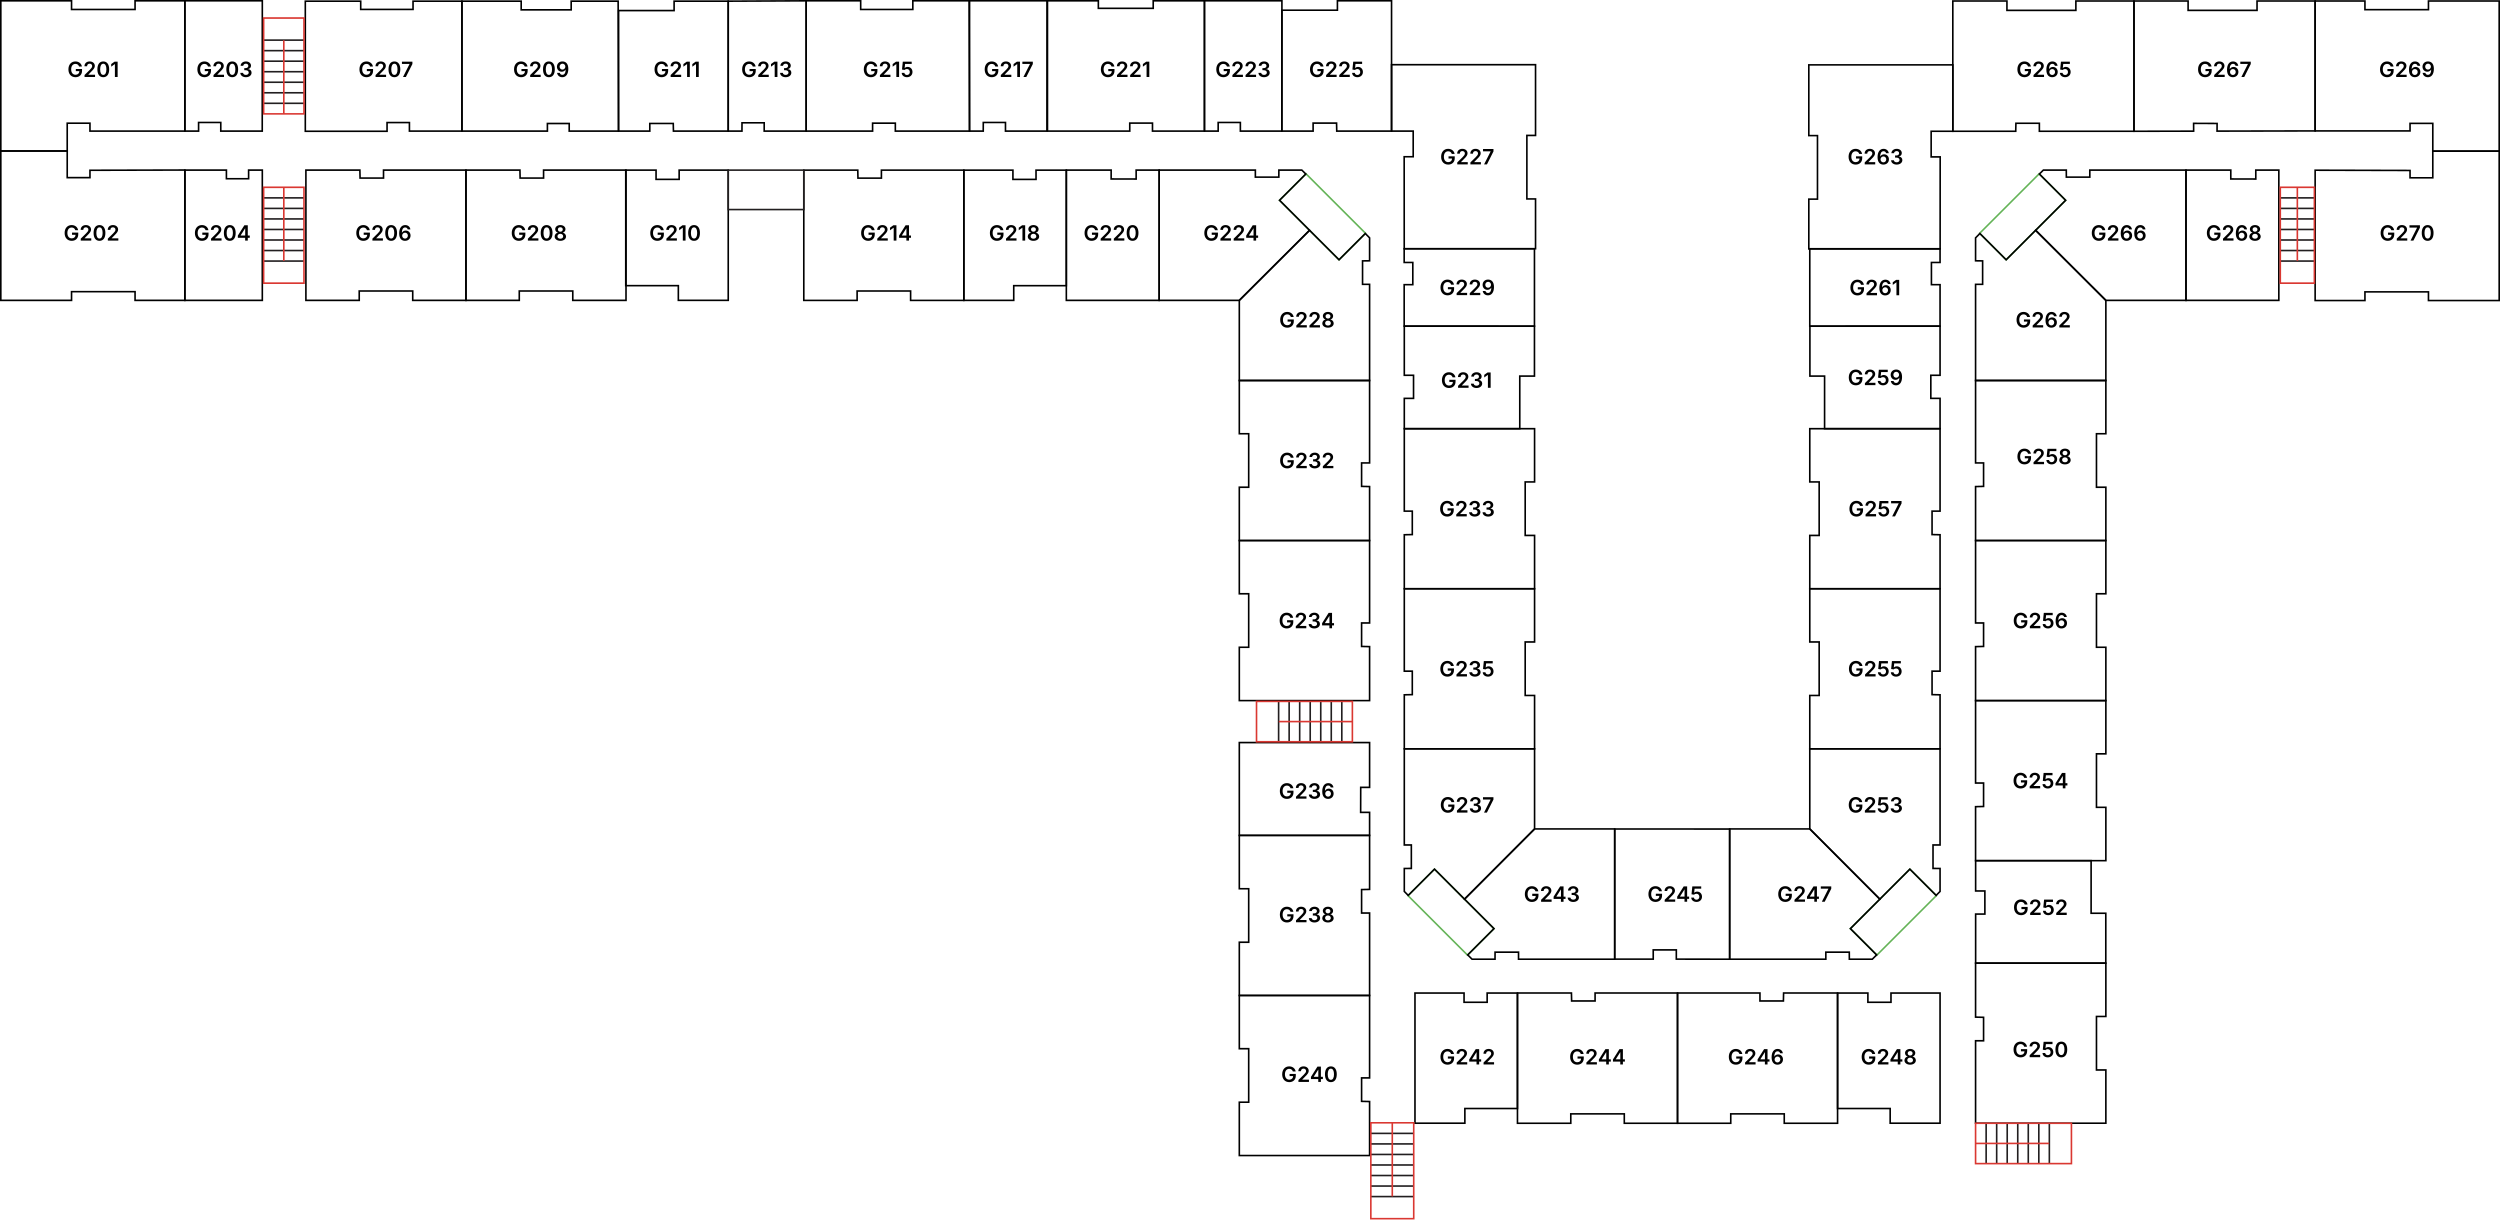
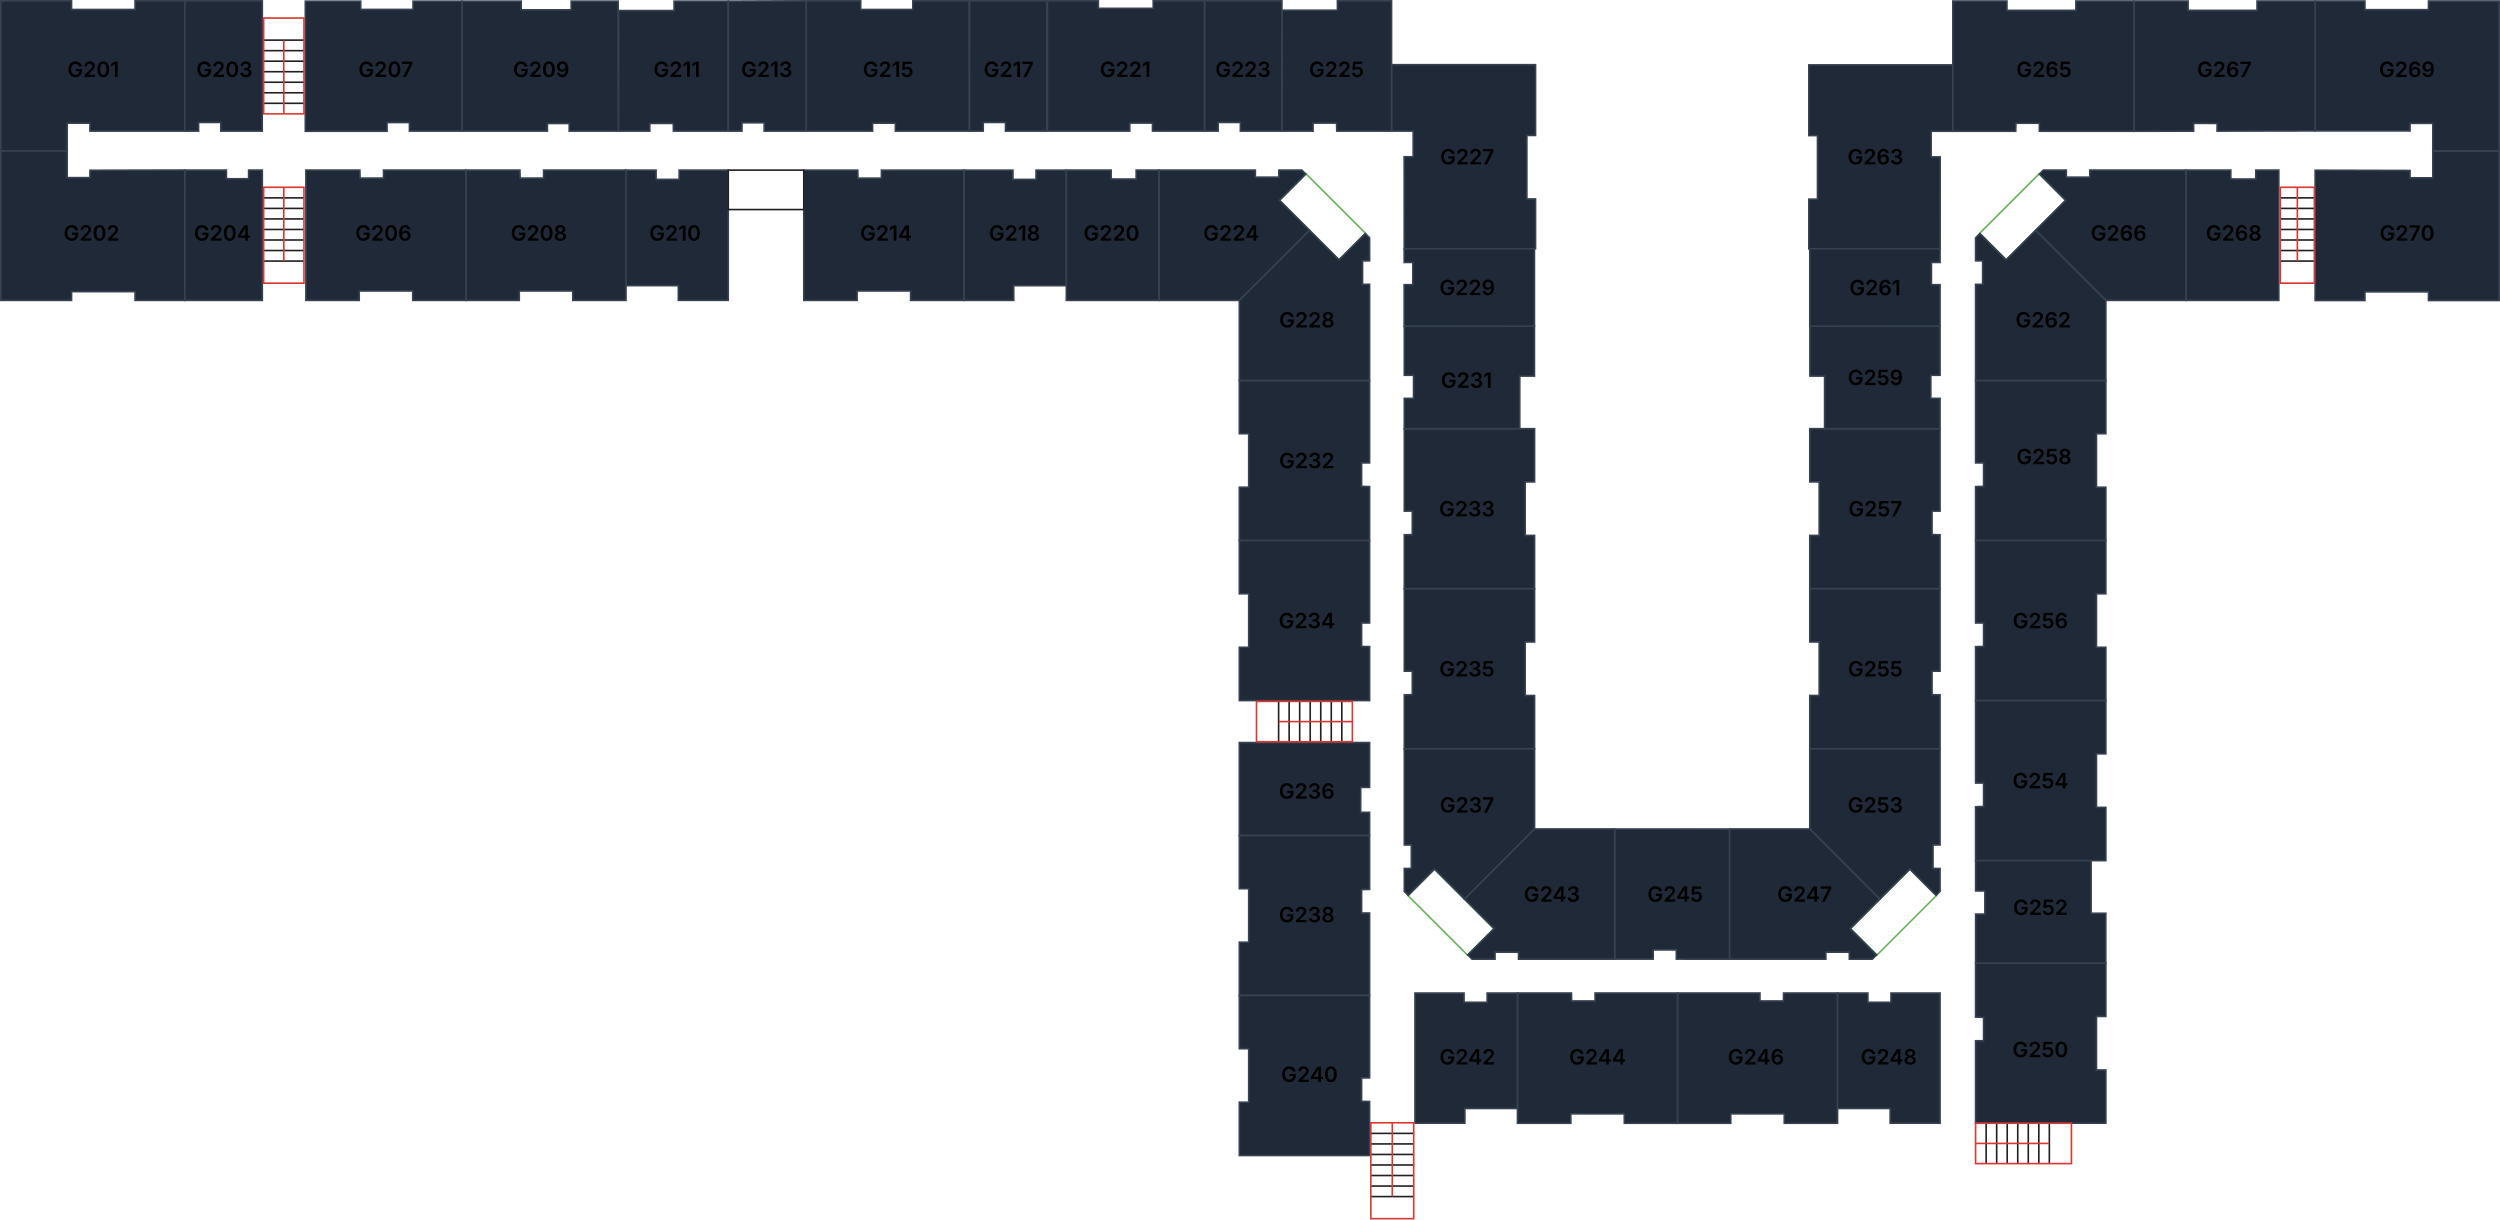
<svg xmlns="http://www.w3.org/2000/svg" id="Layer_1" data-name="Layer 1" viewBox="0 0 3078.84 1501.84">
  <defs>
    <style>
      .cls-1 {
        stroke: #64b357;
      }

      .cls-1, .cls-2, .cls-3, .cls-4 {
        fill: none;
        stroke-miterlimit: 10;
        stroke-width: 2px;
      }

      .cls-2 {
        stroke: #221f20;
      }

      .cls-3 {
        stroke: #da3832;
      }

      .cls-5 {
        font-family: Inter-SemiBold, Inter;
        font-size: 26px;
        font-weight: 600;
      }

      .cls-4 {
        stroke: #000;
      }

      .cls-6 {
        letter-spacing: -.02em;
      }

      .cls-7 {
        letter-spacing: -.02em;
      }
+ 
+       /* App-specific styles */
+       .unit { fill: #1f2937; stroke: #374151; stroke-width: 2; cursor: pointer; transition: all 0.2s; }
+       .unit:hover { fill: #374151; }
+       .unit.selected { fill: #3b82f6; stroke: #60a5fa; }
+       .unit-label { fill: #9ca3af; font-family: sans-serif; font-size: 18px; text-anchor: middle; pointer-events: none; }
    </style>
  </defs>
  <rect class="cls-1" x="1735.14" y="1100.26" width="103.62" height="46.12" transform="translate(1317.69 -934.55) rotate(45)" />
  <polygon id="g-201" class="cls-4 unit" points="227.67 161.45 227.67 1 166.33 1 166.33 11.67 88.11 11.67 88.11 1 1 1 1 185.95 82.78 185.95 82.78 151.72 110.79 151.72 110.79 161.45 227.67 161.45" />
  <polygon id="g-202" class="cls-4 unit" points="227.67 209.4 227.67 369.92 166.33 369.92 166.33 359.22 88.11 359.22 88.11 369.92 1 369.92 1 185.95 82.78 185.95 82.78 218.77 110.79 218.77 110.79 209.7 227.67 209.4" />
  <polygon id="g-269" class="cls-4 unit" points="2851.18 161.23 2851.18 1.23 2912.51 1.23 2912.51 11.9 2990.73 11.9 2990.73 1.23 3077.84 1.23 3077.84 186.17 2996.07 186.17 2996.07 151.94 2968.05 151.94 2968.05 161.23 2851.18 161.23" />
  <polygon id="g-270" class="cls-4 unit" points="2851.18 209.62 2851.18 370.14 2912.51 370.14 2912.51 359.44 2990.73 359.44 2990.73 370.14 3077.84 370.14 3077.84 186.17 2996.07 186.17 2996.07 218.99 2968.05 218.99 2968.05 209.92 2851.18 209.62" />
  <polygon id="g-263" class="cls-4 unit" points="2389.33 306.56 2227.62 306.56 2227.62 245.22 2238.29 245.22 2238.29 167 2227.62 167 2227.62 79.89 2404.96 79.89 2404.96 161.67 2378.29 161.67 2378.29 193.22 2389.4 193.22 2389.33 306.56" />
  <polygon id="g-267" class="cls-4 unit" points="2851.18 1.23 2779.62 1.23 2779.62 12.78 2694.73 12.78 2694.73 1.23 2628.07 1.23 2628.07 161.67 2701.55 161.52 2701.51 151.93 2730.44 152.04 2730.38 161.47 2851.18 161.23 2851.18 1.23" />
  <polygon id="g-265" class="cls-4 unit" points="2628.07 1.23 2556.51 1.23 2556.51 12.78 2471.62 12.78 2471.62 1.23 2404.96 1.23 2404.96 161.67 2482.44 161.67 2482.66 151.82 2511.55 151.82 2511.55 161.67 2628.07 161.67 2628.07 1.23" />
  <polygon id="g-215" class="cls-4 unit" points="1194 161.45 1193.51 1 1124.18 1 1124.18 11.67 1059.96 11.67 1059.96 1 992.85 1 992.85 161.45 1074.63 161.45 1074.63 151.67 1102.64 151.67 1102.64 161.45 1194 161.45" />
  <polygon id="g-209" class="cls-4 unit" points="761.74 161.45 761.27 1.45 703.43 1.45 703.43 12.11 641.86 12.11 641.86 1.45 568.89 1.45 568.89 161.45 674.14 161.45 674.14 152.11 701 152.11 701 161.45 761.74 161.45" />
  <polygon id="g-227" class="cls-4 unit" points="1729.36 306.33 1891.07 306.33 1891.07 245 1880.4 245 1880.4 166.78 1891.07 166.78 1891.07 79.67 1713.74 79.67 1713.74 161.45 1740.4 161.45 1740.4 193 1729.29 193 1729.36 306.33" />
  <polygon id="g-225" class="cls-4 unit" points="1578.72 12.56 1647.07 12.56 1647.07 1 1713.74 1 1713.74 161.45 1646.25 161.45 1646.03 151.6 1617.14 151.6 1617.14 161.45 1578.62 161.45 1578.72 12.56" />
  <polygon id="g-211" class="cls-4 unit" points="761.83 13 830.18 13 830.18 1.45 896.85 1.45 896.85 161.45 829.36 161.45 829.14 152.04 800.25 152.04 800.25 161.45 761.74 161.45 761.83 13" />
  <polygon id="g-233" class="cls-4 unit" points="1889.88 527.95 1889.88 593.5 1878.33 593.5 1878.33 659.39 1889.88 659.39 1889.88 725.06 1729.44 725.06 1729.44 658.57 1739.29 658.35 1739.29 629.46 1729.44 629.46 1729.44 527.95 1889.88 527.95" />
  <polygon id="g-235" class="cls-4 unit" points="1889.88 725.06 1889.88 790.61 1878.33 790.61 1878.33 856.5 1889.88 856.5 1889.88 922.17 1729.44 922.17 1729.44 855.68 1739.29 855.46 1739.29 826.57 1729.44 826.57 1729.44 725.06 1889.88 725.06" />
  <polygon id="g-231" class="cls-4 unit" points="1889.74 401.72 1729.44 401.72 1729.44 462.17 1740.82 462.17 1740.82 490.61 1729.44 490.61 1729.44 527.95 1871.65 527.95 1871.65 463.17 1889.74 463.17 1889.74 401.72" />
  <polygon id="g-218" class="cls-4 unit" points="1187.01 369.92 1187.01 209.55 1247.45 209.55 1247.45 220.93 1275.9 220.93 1275.9 209.55 1313.23 209.55 1313.23 351.82 1248.45 351.82 1248.45 369.92 1187.01 369.92" />
  <polygon id="g-210" class="cls-4 unit" points="896.85 369.88 896.85 209.51 836.4 209.51 836.4 220.89 807.96 220.89 807.96 209.51 770.63 209.51 770.63 351.79 835.4 351.79 835.4 369.88 896.85 369.88" />
  <polygon id="g-245" class="cls-4 unit" points="1988.56 1020.92 1988.56 1181.22 2036.01 1181.22 2036.01 1169.84 2064.45 1169.84 2064.45 1181.22 2130.13 1181.29 2130.13 1020.99 1988.56 1020.92" />
  <polygon id="g-257" class="cls-4 unit" points="2228.81 527.95 2228.81 593.5 2240.37 593.5 2240.37 659.39 2228.81 659.39 2228.81 725.06 2389.25 725.06 2389.25 658.57 2379.4 658.35 2379.4 629.46 2389.25 629.46 2389.25 527.95 2228.81 527.95" />
  <polygon id="g-255" class="cls-4 unit" points="2228.81 725.06 2228.81 790.61 2240.37 790.61 2240.37 856.5 2228.81 856.5 2228.81 922.17 2389.25 922.17 2389.25 855.68 2379.4 855.46 2379.4 826.57 2389.25 826.57 2389.25 725.06 2228.81 725.06" />
  <polygon id="g-258" class="cls-4 unit" points="2593.44 468.6 2593.44 534.15 2581.88 534.15 2581.88 600.04 2593.44 600.04 2593.44 665.71 2432.99 665.71 2432.99 599.23 2442.84 599 2442.84 570.11 2432.99 570.11 2432.99 468.6 2593.44 468.6" />
  <polygon id="g-256" class="cls-4 unit" points="2593.44 665.71 2593.44 731.26 2581.88 731.26 2581.88 797.15 2593.44 797.15 2593.44 862.82 2432.99 862.82 2432.99 796.34 2442.84 796.11 2442.84 767.22 2432.99 767.22 2432.99 665.71 2593.44 665.71" />
  <polygon id="g-232" class="cls-4 unit" points="1526.26 468.6 1526.26 534.15 1537.81 534.15 1537.81 600.04 1526.26 600.04 1526.26 665.71 1686.7 665.71 1686.7 599.23 1676.85 599 1676.85 570.11 1686.7 570.11 1686.7 468.6 1526.26 468.6" />
  <polygon id="g-214" class="cls-4 unit" points="1187.01 369.96 1121.45 369.96 1121.45 358.4 1055.57 358.4 1055.57 369.96 989.9 369.96 989.9 209.51 1056.38 209.51 1056.6 219.36 1085.49 219.36 1085.49 209.51 1187.01 209.51 1187.01 369.96" />
  <polygon id="g-208" class="cls-4 unit" points="770.95 369.92 705.39 369.92 705.39 358.36 639.51 358.36 639.51 369.92 573.84 369.92 573.84 209.47 640.32 209.47 640.54 219.32 669.43 219.32 669.43 209.47 770.95 209.47 770.95 369.92" />
  <polygon id="g-206" class="cls-4 unit" points="573.84 369.92 508.28 369.92 508.28 358.36 442.4 358.36 442.4 369.92 376.73 369.92 376.73 209.47 443.21 209.47 443.43 219.32 472.32 219.32 472.32 209.47 573.84 209.47 573.84 369.92" />
  <polygon id="g-234" class="cls-4 unit" points="1526.26 665.71 1526.26 731.26 1537.81 731.26 1537.81 797.15 1526.26 797.15 1526.26 862.82 1686.7 862.82 1686.7 796.34 1676.85 796.11 1676.85 767.22 1686.7 767.22 1686.7 665.71 1526.26 665.71" />
  <polygon id="g-238" class="cls-4 unit" points="1526.26 1225.95 1526.26 1160.39 1537.81 1160.39 1537.81 1094.5 1526.26 1094.5 1526.26 1028.84 1686.7 1028.84 1686.7 1095.32 1676.85 1095.54 1676.85 1124.43 1686.7 1124.43 1686.7 1225.95 1526.26 1225.95" />
  <polygon id="g-240" class="cls-4 unit" points="1526.26 1225.95 1526.26 1291.5 1537.81 1291.5 1537.81 1357.39 1526.26 1357.39 1526.26 1423.06 1686.7 1423.06 1686.7 1356.58 1676.85 1356.35 1676.85 1327.47 1686.7 1327.47 1686.7 1225.95 1526.26 1225.95" />
  <polygon id="g-254" class="cls-4 unit" points="2593.44 862.82 2593.44 928.37 2581.88 928.37 2581.88 994.26 2593.44 994.26 2593.44 1059.93 2432.99 1059.93 2432.99 993.45 2442.84 993.22 2442.84 964.34 2432.99 964.34 2432.99 862.82 2593.44 862.82" />
  <polygon id="g-250" class="cls-4 unit" points="2593.44 1383.26 2593.44 1317.71 2581.88 1317.71 2581.88 1251.82 2593.44 1251.82 2593.44 1186.15 2432.99 1186.15 2432.99 1252.63 2442.84 1252.86 2442.84 1281.75 2432.99 1281.75 2432.99 1383.26 2593.44 1383.26" />
  <polygon id="g-246" class="cls-4 unit" points="2065.92 1383.34 2131.48 1383.34 2131.48 1371.78 2197.37 1371.78 2197.37 1383.34 2263.03 1383.34 2263.03 1222.89 2196.55 1222.89 2196.33 1232.74 2167.44 1232.74 2167.44 1222.89 2065.92 1222.89 2065.92 1383.34" />
  <polygon id="g-244" class="cls-4 unit" points="2065.92 1383.34 2000.37 1383.34 2000.37 1371.78 1934.48 1371.78 1934.48 1383.34 1868.81 1383.34 1868.81 1222.89 1935.29 1222.89 1935.52 1232.74 1964.4 1232.74 1964.4 1222.89 2065.92 1222.89 2065.92 1383.34" />
  <polygon id="g-259" class="cls-4 unit" points="2228.96 401.72 2389.25 401.72 2389.25 462.17 2377.88 462.17 2377.88 490.61 2389.25 490.61 2389.25 527.95 2247.04 527.95 2247.04 463.17 2228.96 463.17 2228.96 401.72" />
  <polygon id="g-252" class="cls-4 unit" points="2593.36 1186.15 2433.07 1186.15 2433.07 1125.71 2444.44 1125.71 2444.44 1097.26 2433.07 1097.26 2433.07 1059.93 2575.28 1059.93 2575.28 1124.71 2593.36 1124.71 2593.36 1186.15" />
  <polygon id="g-248" class="cls-4 unit" points="2389.25 1383.26 2389.25 1222.97 2328.81 1222.97 2328.81 1234.34 2300.37 1234.34 2300.37 1222.97 2263.03 1222.97 2263.03 1365.17 2327.81 1365.17 2327.81 1383.26 2389.25 1383.26" />
  <polygon id="g-242" class="cls-4 unit" points="1742.59 1383.26 1742.59 1222.97 1803.03 1222.97 1803.03 1234.34 1831.48 1234.34 1831.48 1222.97 1868.81 1222.97 1868.81 1365.17 1804.03 1365.17 1804.03 1383.26 1742.59 1383.26" />
  <polygon id="g-268" class="cls-4 unit" points="2806.46 209.47 2778.09 209.47 2778.09 220.48 2747.3 220.41 2747.3 209.47 2692.12 209.47 2692.12 369.92 2806.46 369.92 2806.46 209.47" />
  <polygon id="g-220" class="cls-4 unit" points="1427.58 209.47 1399.21 209.47 1399.21 220.48 1368.42 220.41 1368.42 209.47 1313.23 209.47 1313.23 369.92 1427.58 369.92 1427.58 209.47" />
  <polygon id="g-236" class="cls-4 unit" points="1686.7 1028.84 1686.7 1000.47 1675.69 1000.47 1675.77 969.68 1686.7 969.68 1686.7 914.49 1526.26 914.49 1526.26 1028.84 1686.7 1028.84" />
  <polygon id="g-223" class="cls-4 unit" points="1578.72 12.56 1578.72 1 1483.33 1 1483.33 161.45 1500.22 161.45 1500.22 150.82 1527.55 150.82 1527.55 161.45 1578.62 161.45 1578.72 12.56" />
  <polygon id="g-229" class="cls-4 unit" points="1878.18 401.72 1889.74 401.72 1889.74 306.33 1729.29 306.33 1729.29 323.22 1739.92 323.22 1739.92 350.56 1729.29 350.56 1729.29 401.63 1878.18 401.72" />
  <polygon id="g-261" class="cls-4 unit" points="2240.37 401.72 2228.81 401.72 2228.81 306.33 2389.25 306.33 2389.25 323.22 2378.62 323.22 2378.62 350.56 2389.25 350.56 2389.25 401.63 2240.37 401.72" />
  <polygon id="g-203" class="cls-4 unit" points="323.05 12.56 323.05 1 227.67 1 227.67 161.45 244.56 161.45 244.56 150.82 271.89 150.82 271.89 161.45 322.96 161.45 323.05 12.56" />
  <polygon id="g-204" class="cls-4 unit" points="227.67 358.36 227.67 369.92 323.05 369.92 323.05 209.47 306.17 209.47 306.17 220.1 278.83 220.1 278.83 209.47 227.76 209.47 227.67 358.36" />
  <polygon id="g-217" class="cls-4 unit" points="1289.45 12.56 1289.45 1 1194.06 1 1194 161.45 1210.89 161.45 1210.95 150.82 1238.28 150.82 1238.28 161.45 1289.36 161.45 1289.45 12.56" />
  <polygon id="g-213" class="cls-4 unit" points="992.85 1 896.85 1.45 896.85 161.45 913.74 161.45 913.8 151.23 941.13 151.23 941.13 161.45 992.85 161.45 992.85 1" />
  <polygon id="g-221" class="cls-4 unit" points="1483.33 161.45 1419.33 161.45 1419.33 151.6 1391.33 151.6 1391.33 161.45 1290 161.45 1290 1 1352.66 1 1352.66 10.26 1420.22 10.26 1420.22 1 1483.33 1 1483.33 161.45" />
  <polygon id="g-207" class="cls-4 unit" points="568.89 161.45 504.22 161.45 504.22 150.93 476.67 150.93 476.67 161.67 376 161.67 376 1.45 444.22 1.45 444.22 11.6 508.67 11.6 508.67 1.45 568.89 1.45 568.89 161.45" />
  <polygon id="g-237" class="cls-4 unit" points="1729.44 922.17 1729.44 1040.61 1738.11 1040.61 1738.11 1069.5 1729.44 1069.56 1729.44 1097.84 1734.28 1102.72 1766.63 1070.38 1803.59 1107.34 1889.88 1020.74 1889.88 922.17 1729.44 922.17" />
  <polygon id="g-243" class="cls-4 unit" points="1988.56 1181.29 1870.12 1181.29 1870.12 1172.62 1841.23 1172.62 1841.17 1181.29 1812.89 1181.29 1807.55 1176 1839.9 1143.65 1803.59 1107.34 1889.99 1020.85 1988.56 1020.85 1988.56 1181.29" />
  <rect class="cls-1" x="2279.93" y="1100.26" width="103.62" height="46.12" transform="translate(4774.83 268.84) rotate(135)" />
  <polygon id="g-253" class="cls-4 unit" points="2389.25 922.17 2389.25 1040.61 2380.58 1040.61 2380.58 1069.5 2389.25 1069.56 2389.25 1097.84 2384.41 1102.72 2352.07 1070.38 2315.1 1107.34 2228.81 1020.74 2228.81 922.17 2389.25 922.17" />
  <polygon id="g-247" class="cls-4 unit" points="2130.13 1181.29 2248.58 1181.29 2248.58 1172.62 2277.46 1172.62 2277.53 1181.29 2305.8 1181.29 2311.14 1176 2278.8 1143.65 2315.1 1107.34 2228.71 1020.85 2130.13 1020.85 2130.13 1181.29" />
  <rect class="cls-1" x="1576.92" y="243.93" width="103.62" height="46.12" transform="translate(665.83 -1073.49) rotate(45)" />
  <polygon id="g-224" class="cls-4 unit" points="1427.58 209.47 1546.02 209.47 1546.02 218.15 1574.91 218.15 1574.97 209.47 1603.25 209.47 1608.13 214.32 1575.79 246.66 1612.75 283.63 1526.15 369.92 1427.58 369.92 1427.58 209.47" />
  <polygon id="g-228" class="cls-4 unit" points="1686.7 468.6 1686.7 350.15 1678.03 350.15 1678.03 321.26 1686.7 321.2 1686.7 292.93 1681.41 287.58 1649.06 319.93 1612.75 283.63 1526.26 370.02 1526.26 468.6 1686.7 468.6" />
  <rect class="cls-1" x="2439.15" y="243.93" width="103.62" height="46.12" transform="translate(4441.13 -1305.6) rotate(135)" />
  <polygon id="g-266" class="cls-4 unit" points="2692.12 209.47 2573.67 209.47 2573.67 218.15 2544.78 218.15 2544.72 209.47 2516.45 209.47 2511.56 214.32 2543.91 246.66 2506.94 283.63 2593.54 369.92 2692.12 369.92 2692.12 209.47" />
  <polygon id="g-262" class="cls-4 unit" points="2432.99 468.6 2432.99 350.15 2441.67 350.15 2441.67 321.26 2432.99 321.2 2432.99 292.93 2438.29 287.58 2470.64 319.93 2506.94 283.63 2593.44 370.02 2593.44 468.6 2432.99 468.6" />
  <text class="cls-5" transform="translate(441.35 94.84)">
    <tspan x="0" y="0">G2</tspan>
    <tspan class="cls-6" x="35.79" y="0">0</tspan>
    <tspan x="52.61" y="0">7</tspan>
  </text>
  <text class="cls-5" transform="translate(437.46 296.35)">
    <tspan x="0" y="0">G206</tspan>
  </text>
  <text class="cls-5" transform="translate(631.75 94.84)">
    <tspan x="0" y="0">G209</tspan>
  </text>
  <text class="cls-5" transform="translate(628.93 296.35)">
    <tspan x="0" y="0">G208</tspan>
  </text>
  <text class="cls-5" transform="translate(804.76 94.84)">
    <tspan x="0" y="0">G211</tspan>
  </text>
  <text class="cls-5" transform="translate(799.5 296.35)">
    <tspan x="0" y="0">G210</tspan>
  </text>
  <text class="cls-5" transform="translate(1062.48 94.84)">
    <tspan x="0" y="0">G215</tspan>
  </text>
  <text class="cls-5" transform="translate(1059.2 296.35)">
    <tspan x="0" y="0">G214</tspan>
  </text>
  <text class="cls-5" transform="translate(1211.37 94.84)">
    <tspan x="0" y="0">G217</tspan>
  </text>
  <text class="cls-5" transform="translate(1217.76 296.35)">
    <tspan x="0" y="0">G218</tspan>
  </text>
  <text class="cls-5" transform="translate(1354.44 94.84)">
    <tspan x="0" y="0">G221</tspan>
  </text>
  <text class="cls-5" transform="translate(1496.58 94.84)">
    <tspan x="0" y="0">G223</tspan>
  </text>
  <text class="cls-5" transform="translate(1611.99 94.84)">
    <tspan x="0" y="0">G225</tspan>
  </text>
  <text class="cls-5" transform="translate(1773.48 202.46)">
    <tspan x="0" y="0">G227</tspan>
  </text>
  <text class="cls-5" transform="translate(1772.69 363.48)">
    <tspan x="0" y="0">G229</tspan>
  </text>
  <text class="cls-5" transform="translate(1575.28 403.3)">
    <tspan x="0" y="0">G228</tspan>
  </text>
  <text class="cls-5" transform="translate(1774.47 477.6)">
    <tspan x="0" y="0">G231</tspan>
  </text>
  <text class="cls-5" transform="translate(1772.25 635.96)">
    <tspan x="0" y="0">G233</tspan>
  </text>
  <text class="cls-5" transform="translate(1574.63 773.72)">
    <tspan x="0" y="0">G234</tspan>
  </text>
  <text class="cls-5" transform="translate(1574.86 983.62)">
    <tspan x="0" y="0">G236</tspan>
  </text>
  <text class="cls-5" transform="translate(1773.09 1000.71)">
    <tspan x="0" y="0">G237</tspan>
  </text>
  <text class="cls-5" transform="translate(1876.58 1110.56)">
    <tspan x="0" y="0">G</tspan>
    <tspan class="cls-7" x="19.63" y="0">2</tspan>
    <tspan x="35.38" y="0">43</tspan>
  </text>
  <text class="cls-5" transform="translate(2028.78 1110.52)">
    <tspan x="0" y="0">G</tspan>
    <tspan class="cls-7" x="19.63" y="0">2</tspan>
    <tspan x="35.38" y="0">45</tspan>
  </text>
  <text class="cls-5" transform="translate(2188.64 1110.52)">
    <tspan x="0" y="0">G</tspan>
    <tspan class="cls-7" x="19.63" y="0">2</tspan>
    <tspan x="35.38" y="0">47</tspan>
  </text>
  <text class="cls-5" transform="translate(2275.48 1000.71)">
    <tspan x="0" y="0">G253</tspan>
  </text>
  <text class="cls-5" transform="translate(1574.89 1135.83)">
    <tspan x="0" y="0">G238</tspan>
  </text>
  <text class="cls-5" transform="translate(1577.74 1332.45)">
    <tspan x="0" y="0">G</tspan>
    <tspan class="cls-7" x="19.63" y="0">2</tspan>
    <tspan x="35.38" y="0">40</tspan>
  </text>
  <text class="cls-5" transform="translate(1772.66 1310.95)">
    <tspan x="0" y="0">G</tspan>
    <tspan class="cls-7" x="19.63" y="0">2</tspan>
    <tspan x="35.38" y="0">42</tspan>
  </text>
  <text class="cls-5" transform="translate(1932.36 1310.95)">
    <tspan x="0" y="0">G</tspan>
    <tspan class="cls-7" x="19.63" y="0">2</tspan>
    <tspan x="35.38" y="0">44</tspan>
  </text>
  <text class="cls-5" transform="translate(2127.79 1310.95)">
    <tspan x="0" y="0">G</tspan>
    <tspan class="cls-7" x="19.63" y="0">2</tspan>
    <tspan x="35.38" y="0">46</tspan>
  </text>
  <text class="cls-5" transform="translate(2291.4 1310.95)">
    <tspan x="0" y="0">G</tspan>
    <tspan class="cls-7" x="19.63" y="0">2</tspan>
    <tspan x="35.38" y="0">48</tspan>
  </text>
  <text class="cls-5" transform="translate(2478.43 1301.95)">
    <tspan x="0" y="0">G250</tspan>
  </text>
  <text class="cls-5" transform="translate(2479.02 1126.83)">
    <tspan x="0" y="0">G252</tspan>
  </text>
  <text class="cls-5" transform="translate(2478.44 970.83)">
    <tspan x="0" y="0">G254</tspan>
  </text>
  <text class="cls-5" transform="translate(2478.67 773.72)">
    <tspan x="0" y="0">G256</tspan>
  </text>
  <text class="cls-5" transform="translate(2483.19 571.67)">
    <tspan x="0" y="0">G258</tspan>
  </text>
  <text class="cls-5" transform="translate(2482.12 403.3)">
    <tspan x="0" y="0">G262</tspan>
  </text>
  <text class="cls-5" transform="translate(2275.73 833.07)">
    <tspan x="0" y="0">G255</tspan>
  </text>
  <text class="cls-5" transform="translate(2276.32 635.96)">
    <tspan x="0" y="0">G257</tspan>
  </text>
  <text class="cls-5" transform="translate(2275.53 474.29)">
    <tspan x="0" y="0">G259</tspan>
  </text>
  <text class="cls-5" transform="translate(2277.5 363.59)">
    <tspan x="0" y="0">G261</tspan>
  </text>
  <text class="cls-5" transform="translate(2275.28 202.46)">
    <tspan x="0" y="0">G263</tspan>
  </text>
  <text class="cls-5" transform="translate(2483.17 94.84)">
    <tspan x="0" y="0">G265</tspan>
  </text>
  <text class="cls-5" transform="translate(2705.67 94.84)">
    <tspan x="0" y="0">G267</tspan>
  </text>
  <text class="cls-5" transform="translate(2929.77 94.84)">
    <tspan x="0" y="0">G269</tspan>
  </text>
  <text class="cls-5" transform="translate(2930.52 296.35)">
    <tspan x="0" y="0">G2</tspan>
    <tspan class="cls-7" x="35.79" y="0">7</tspan>
    <tspan x="50.64" y="0">0</tspan>
  </text>
  <text class="cls-5" transform="translate(2716.51 296.35)">
    <tspan x="0" y="0">G268</tspan>
  </text>
  <text class="cls-5" transform="translate(2574.79 296.35)">
    <tspan x="0" y="0">G266</tspan>
  </text>
  <text class="cls-5" transform="translate(1772.5 833.07)">
    <tspan x="0" y="0">G235</tspan>
  </text>
  <text class="cls-5" transform="translate(1575.21 576.61)">
    <tspan x="0" y="0">G232</tspan>
  </text>
  <text class="cls-5" transform="translate(1334.34 296.35)">
    <tspan x="0" y="0">G220</tspan>
  </text>
  <text class="cls-5" transform="translate(1481.83 296.35)">
    <tspan x="0" y="0">G2</tspan>
    <tspan class="cls-7" x="35.79" y="0">2</tspan>
    <tspan x="51.54" y="0">4</tspan>
  </text>
  <text class="cls-5" transform="translate(912.65 94.84)">
    <tspan x="0" y="0">G213</tspan>
  </text>
  <text class="cls-5" transform="translate(241.75 94.84)">
    <tspan x="0" y="0">G203</tspan>
  </text>
  <text class="cls-5" transform="translate(238.72 296.35)">
    <tspan x="0" y="0">G204</tspan>
  </text>
  <text class="cls-5" transform="translate(82.94 94.84)">
    <tspan x="0" y="0">G201</tspan>
  </text>
  <text class="cls-5" transform="translate(78.27 296.35)">
    <tspan x="0" y="0">G202</tspan>
  </text>
  <g id="Stairs">
    <line class="cls-2" x1="374.37" y1="127.23" x2="324.69" y2="127.23" />
    <line class="cls-2" x1="374.37" y1="114.26" x2="324.69" y2="114.26" />
    <line class="cls-2" x1="374.37" y1="101.29" x2="324.69" y2="101.29" />
    <line class="cls-2" x1="374.37" y1="88.32" x2="324.69" y2="88.32" />
    <line class="cls-2" x1="374.37" y1="75.35" x2="324.69" y2="75.35" />
    <line class="cls-2" x1="374.37" y1="62.38" x2="324.69" y2="62.38" />
    <line class="cls-2" x1="374.37" y1="49.41" x2="324.69" y2="49.41" />
    <line class="cls-3" x1="349.52" y1="140.25" x2="349.52" y2="49.61" />
    <rect class="cls-3" x="290.5" y="56.39" width="118.05" height="49.68" transform="translate(268.3 430.75) rotate(-90)" />
  </g>
  <g id="Stairs-2" data-name="Stairs">
    <line class="cls-2" x1="324.68" y1="243.69" x2="374.36" y2="243.69" />
    <line class="cls-2" x1="324.68" y1="256.66" x2="374.36" y2="256.66" />
    <line class="cls-2" x1="324.68" y1="269.63" x2="374.36" y2="269.63" />
    <line class="cls-2" x1="324.68" y1="282.6" x2="374.36" y2="282.6" />
    <line class="cls-2" x1="324.68" y1="295.57" x2="374.36" y2="295.57" />
    <line class="cls-2" x1="324.68" y1="308.54" x2="374.36" y2="308.54" />
    <line class="cls-2" x1="324.68" y1="321.51" x2="374.36" y2="321.51" />
    <line class="cls-3" x1="349.52" y1="230.67" x2="349.52" y2="321.31" />
    <rect class="cls-3" x="290.5" y="264.86" width="118.05" height="49.68" transform="translate(639.22 -59.83) rotate(90)" />
  </g>
  <g id="Stairs-3" data-name="Stairs">
    <line class="cls-2" x1="1652.48" y1="863.82" x2="1652.48" y2="913.49" />
    <line class="cls-2" x1="1639.51" y1="863.82" x2="1639.51" y2="913.49" />
    <line class="cls-2" x1="1626.54" y1="863.82" x2="1626.54" y2="913.49" />
    <line class="cls-2" x1="1613.57" y1="863.82" x2="1613.57" y2="913.49" />
    <line class="cls-2" x1="1600.6" y1="863.82" x2="1600.6" y2="913.49" />
    <line class="cls-2" x1="1587.63" y1="863.82" x2="1587.63" y2="913.49" />
    <line class="cls-2" x1="1574.66" y1="863.82" x2="1574.66" y2="913.49" />
    <line class="cls-3" x1="1665.5" y1="888.66" x2="1574.86" y2="888.66" />
    <rect class="cls-3" x="1547.45" y="863.82" width="118.05" height="49.68" transform="translate(3212.95 1777.32) rotate(-180)" />
  </g>
  <g id="Stairs-4" data-name="Stairs">
    <line class="cls-2" x1="1688.24" y1="1395.81" x2="1741.05" y2="1395.81" />
    <line class="cls-2" x1="1688.24" y1="1408.78" x2="1741.05" y2="1408.78" />
    <line class="cls-2" x1="1688.24" y1="1421.75" x2="1741.05" y2="1421.75" />
    <line class="cls-2" x1="1688.24" y1="1434.72" x2="1741.05" y2="1434.72" />
    <line class="cls-2" x1="1688.24" y1="1447.69" x2="1741.05" y2="1447.69" />
    <line class="cls-2" x1="1688.24" y1="1460.66" x2="1741.05" y2="1460.66" />
    <line class="cls-2" x1="1688.24" y1="1473.63" x2="1741.05" y2="1473.63" />
    <line class="cls-3" x1="1714.65" y1="1382.79" x2="1714.65" y2="1473.43" />
    <rect class="cls-3" x="1655.62" y="1415.41" width="118.05" height="52.81" transform="translate(3156.46 -272.83) rotate(90)" />
  </g>
  <g id="Stairs-5" data-name="Stairs">
    <line class="cls-2" x1="2446.01" y1="1433.01" x2="2446.01" y2="1383.34" />
    <line class="cls-2" x1="2458.98" y1="1433.01" x2="2458.98" y2="1383.34" />
    <line class="cls-2" x1="2471.95" y1="1433.01" x2="2471.96" y2="1383.34" />
    <line class="cls-2" x1="2484.92" y1="1433.01" x2="2484.93" y2="1383.34" />
    <line class="cls-2" x1="2497.9" y1="1433.01" x2="2497.9" y2="1383.34" />
    <line class="cls-2" x1="2510.87" y1="1433.01" x2="2510.87" y2="1383.34" />
    <line class="cls-2" x1="2523.84" y1="1433.01" x2="2523.84" y2="1383.34" />
    <line class="cls-3" x1="2432.99" y1="1408.17" x2="2523.63" y2="1408.17" />
    <rect class="cls-3" x="2432.99" y="1383.34" width="118.05" height="49.68" />
  </g>
  <g id="Stairs-6" data-name="Stairs">
    <line class="cls-2" x1="2808.26" y1="243.69" x2="2850.26" y2="243.69" />
    <line class="cls-2" x1="2808.26" y1="256.66" x2="2850.26" y2="256.66" />
    <line class="cls-2" x1="2808.26" y1="269.63" x2="2850.26" y2="269.63" />
    <line class="cls-2" x1="2808.26" y1="282.6" x2="2850.26" y2="282.6" />
    <line class="cls-2" x1="2808.26" y1="295.57" x2="2850.26" y2="295.57" />
    <line class="cls-2" x1="2808.26" y1="308.54" x2="2850.26" y2="308.54" />
    <line class="cls-2" x1="2808.26" y1="321.51" x2="2850.26" y2="321.51" />
    <line class="cls-3" x1="2829.26" y1="230.67" x2="2829.26" y2="321.31" />
    <rect class="cls-3" x="2770.24" y="268.7" width="118.05" height="42" transform="translate(3118.96 -2539.57) rotate(90)" />
  </g>
  <rect class="cls-2" x="896.85" y="209.51" width="93.05" height="48.57" />
</svg>
